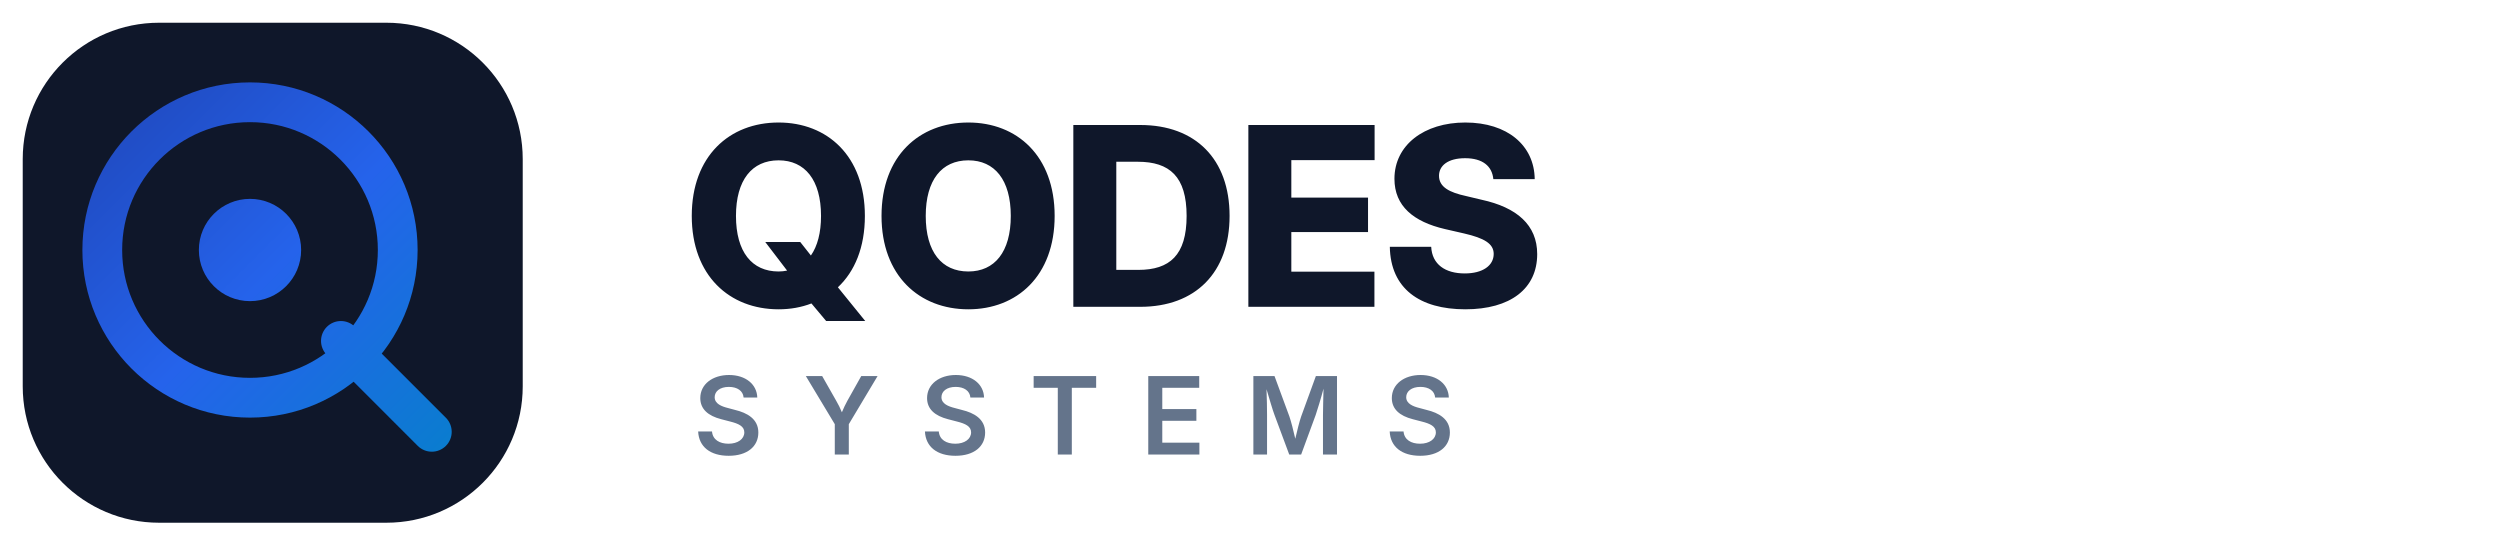
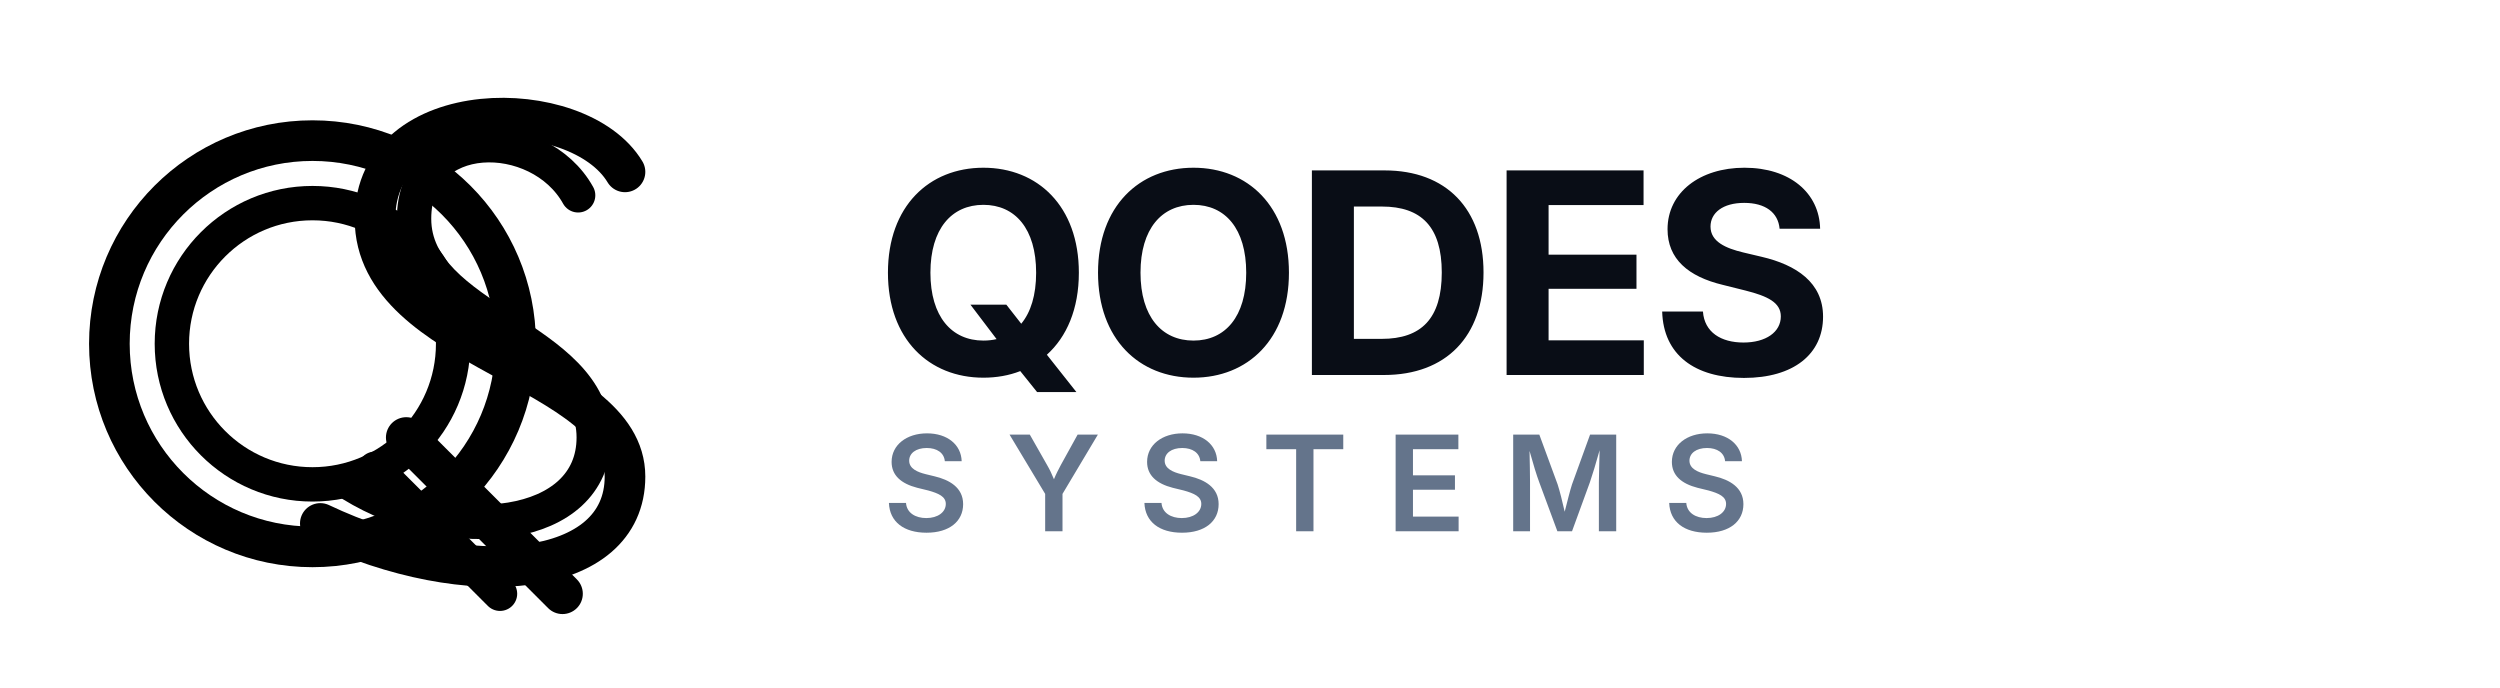
- <svg xmlns="http://www.w3.org/2000/svg" width="220" height="48" viewBox="0 0 220 48" fill="none">
+ <svg xmlns="http://www.w3.org/2000/svg" viewBox="0 0 160 44" fill="none">
  <defs>
-     <linearGradient id="qodesLogoGrad" x1="4" y1="4" x2="44" y2="44" gradientUnits="userSpaceOnUse">
-       <stop stop-color="#1E40AF" />
-       <stop offset="0.5" stop-color="#2563EB" />
-       <stop offset="1" stop-color="#0284C7" />
+     <linearGradient id="qsCyan" x1="4" y1="4" x2="40" y2="40" gradientUnits="userSpaceOnUse">
+       <stop stopColor="#38BDF8" />
+       <stop offset="0.6" stopColor="#0284C7" />
+       <stop offset="1" stopColor="#0369A1" />
+     </linearGradient>
+     <linearGradient id="qsWhite" x1="10" y1="10" x2="34" y2="34" gradientUnits="userSpaceOnUse">
+       <stop stopColor="#090D16" />
+       <stop offset="1" stopColor="#1E293B" />
    </linearGradient>
  </defs>
-   <rect x="2" y="2" width="44" height="44" rx="12" fill="#0F172A" />
-   <circle cx="22" cy="22" r="13" stroke="url(#qodesLogoGrad)" stroke-width="3.5" stroke-linecap="round" />
-   <circle cx="22" cy="22" r="4.5" fill="url(#qodesLogoGrad)" />
-   <path d="M30 30L38 38" stroke="url(#qodesLogoGrad)" stroke-width="3.5" stroke-linecap="round" />
-   <text x="60" y="27" font-family="system-ui, -apple-system, sans-serif" font-weight="800" font-size="22" fill="#0F172A" letter-spacing="-0.5">QODES</text>
-   <text x="61" y="40" font-family="system-ui, -apple-system, sans-serif" font-weight="600" font-size="9.5" fill="#64748B" letter-spacing="3.5">SYSTEMS</text>
+   <circle cx="20" cy="22" r="13" stroke="url(#qsCyan)" stroke-width="2.6" stroke-linecap="round" />
+   <circle cx="20" cy="22" r="9" stroke="url(#qsWhite)" stroke-width="2.2" stroke-linecap="round" />
+   <path d="M26 28L36 38" stroke="url(#qsCyan)" stroke-width="2.6" stroke-linecap="round" />
+   <path d="M24 30L32 38" stroke="url(#qsWhite)" stroke-width="2.2" stroke-linecap="round" />
+   <path d="M37 12.5C34.5 8 26.5 8 26.5 14C26.5 20.5 38 21.5 38 28C38 34 29 35 22.5 31" stroke="url(#qsWhite)" stroke-width="2.2" stroke-linecap="round" stroke-linejoin="round" />
+   <path d="M40 11C37 6 24 6 24 14C24 22.5 40 23.5 40 30.5C40 37 30 38 20.5 33.5" stroke="url(#qsCyan)" stroke-width="2.6" stroke-linecap="round" stroke-linejoin="round" />
+   <text x="56" y="24" font-family="system-ui, -apple-system, sans-serif" font-size="18" font-weight="700" fill="#090D16" letter-spacing="-0.03em">QODES</text>
+   <text x="56.5" y="34" font-family="system-ui, -apple-system, sans-serif" font-size="8.5" font-weight="600" fill="#64748B" letter-spacing="0.28em">SYSTEMS</text>
</svg>
